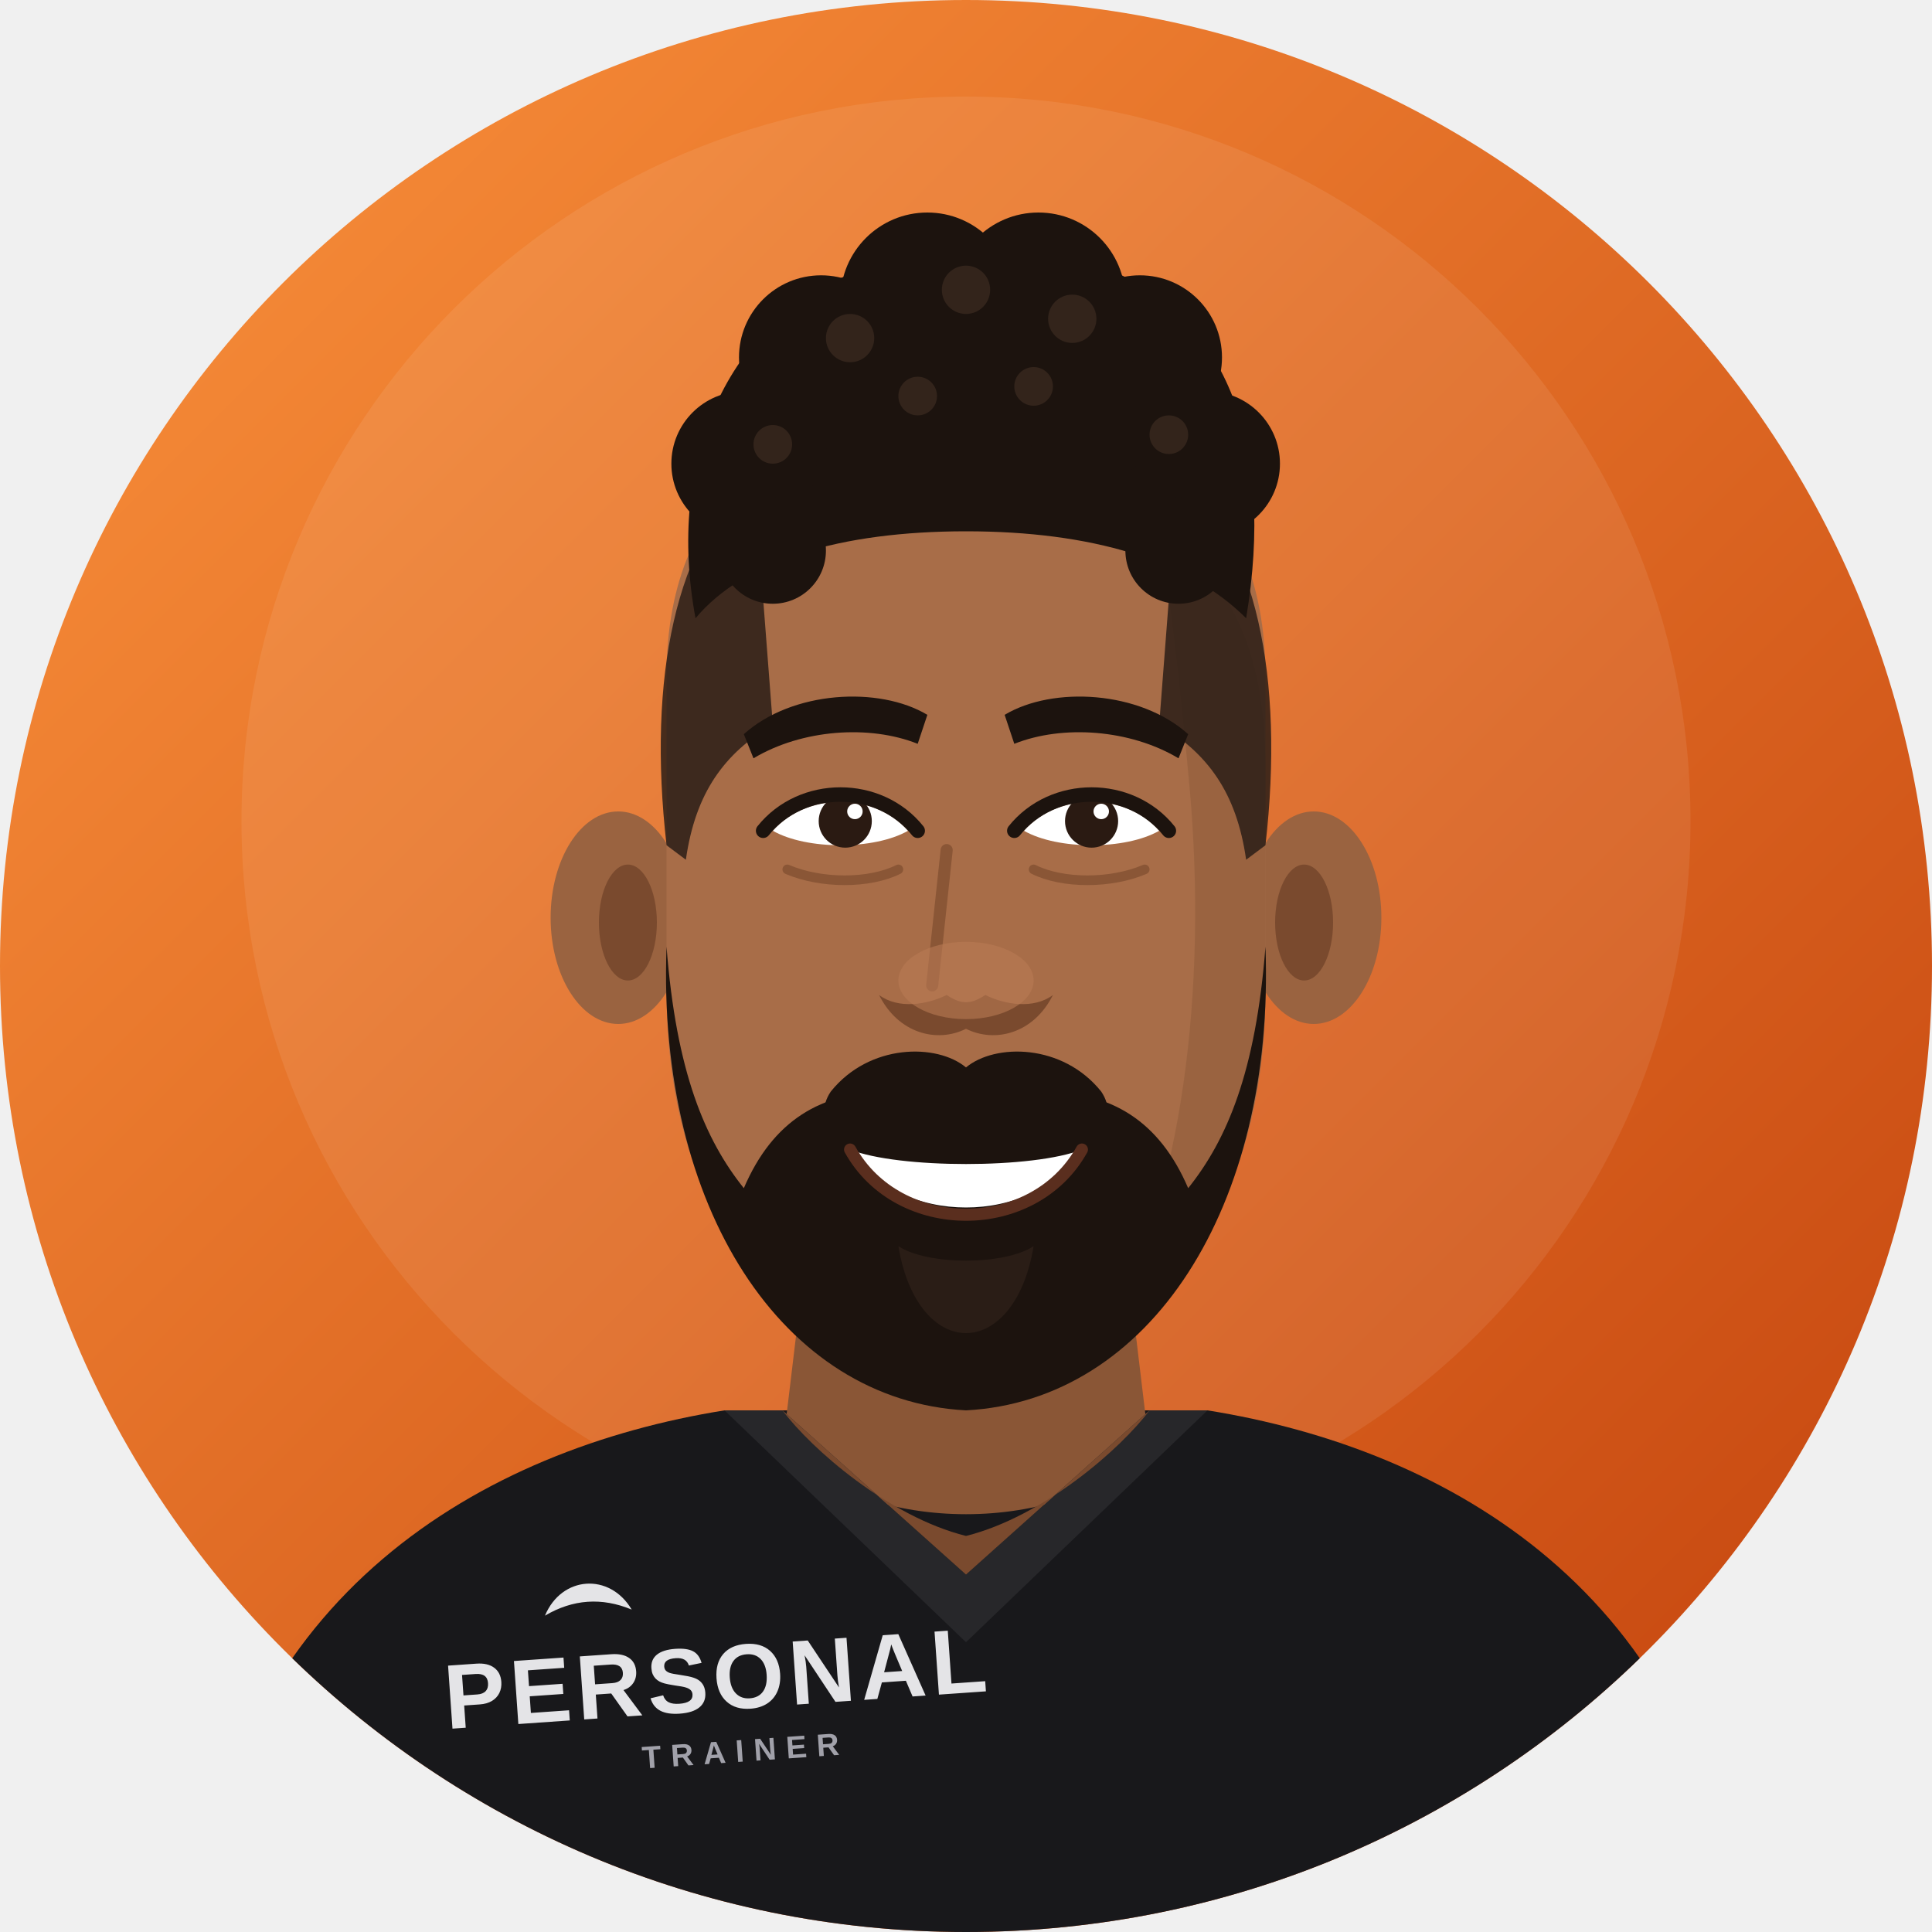
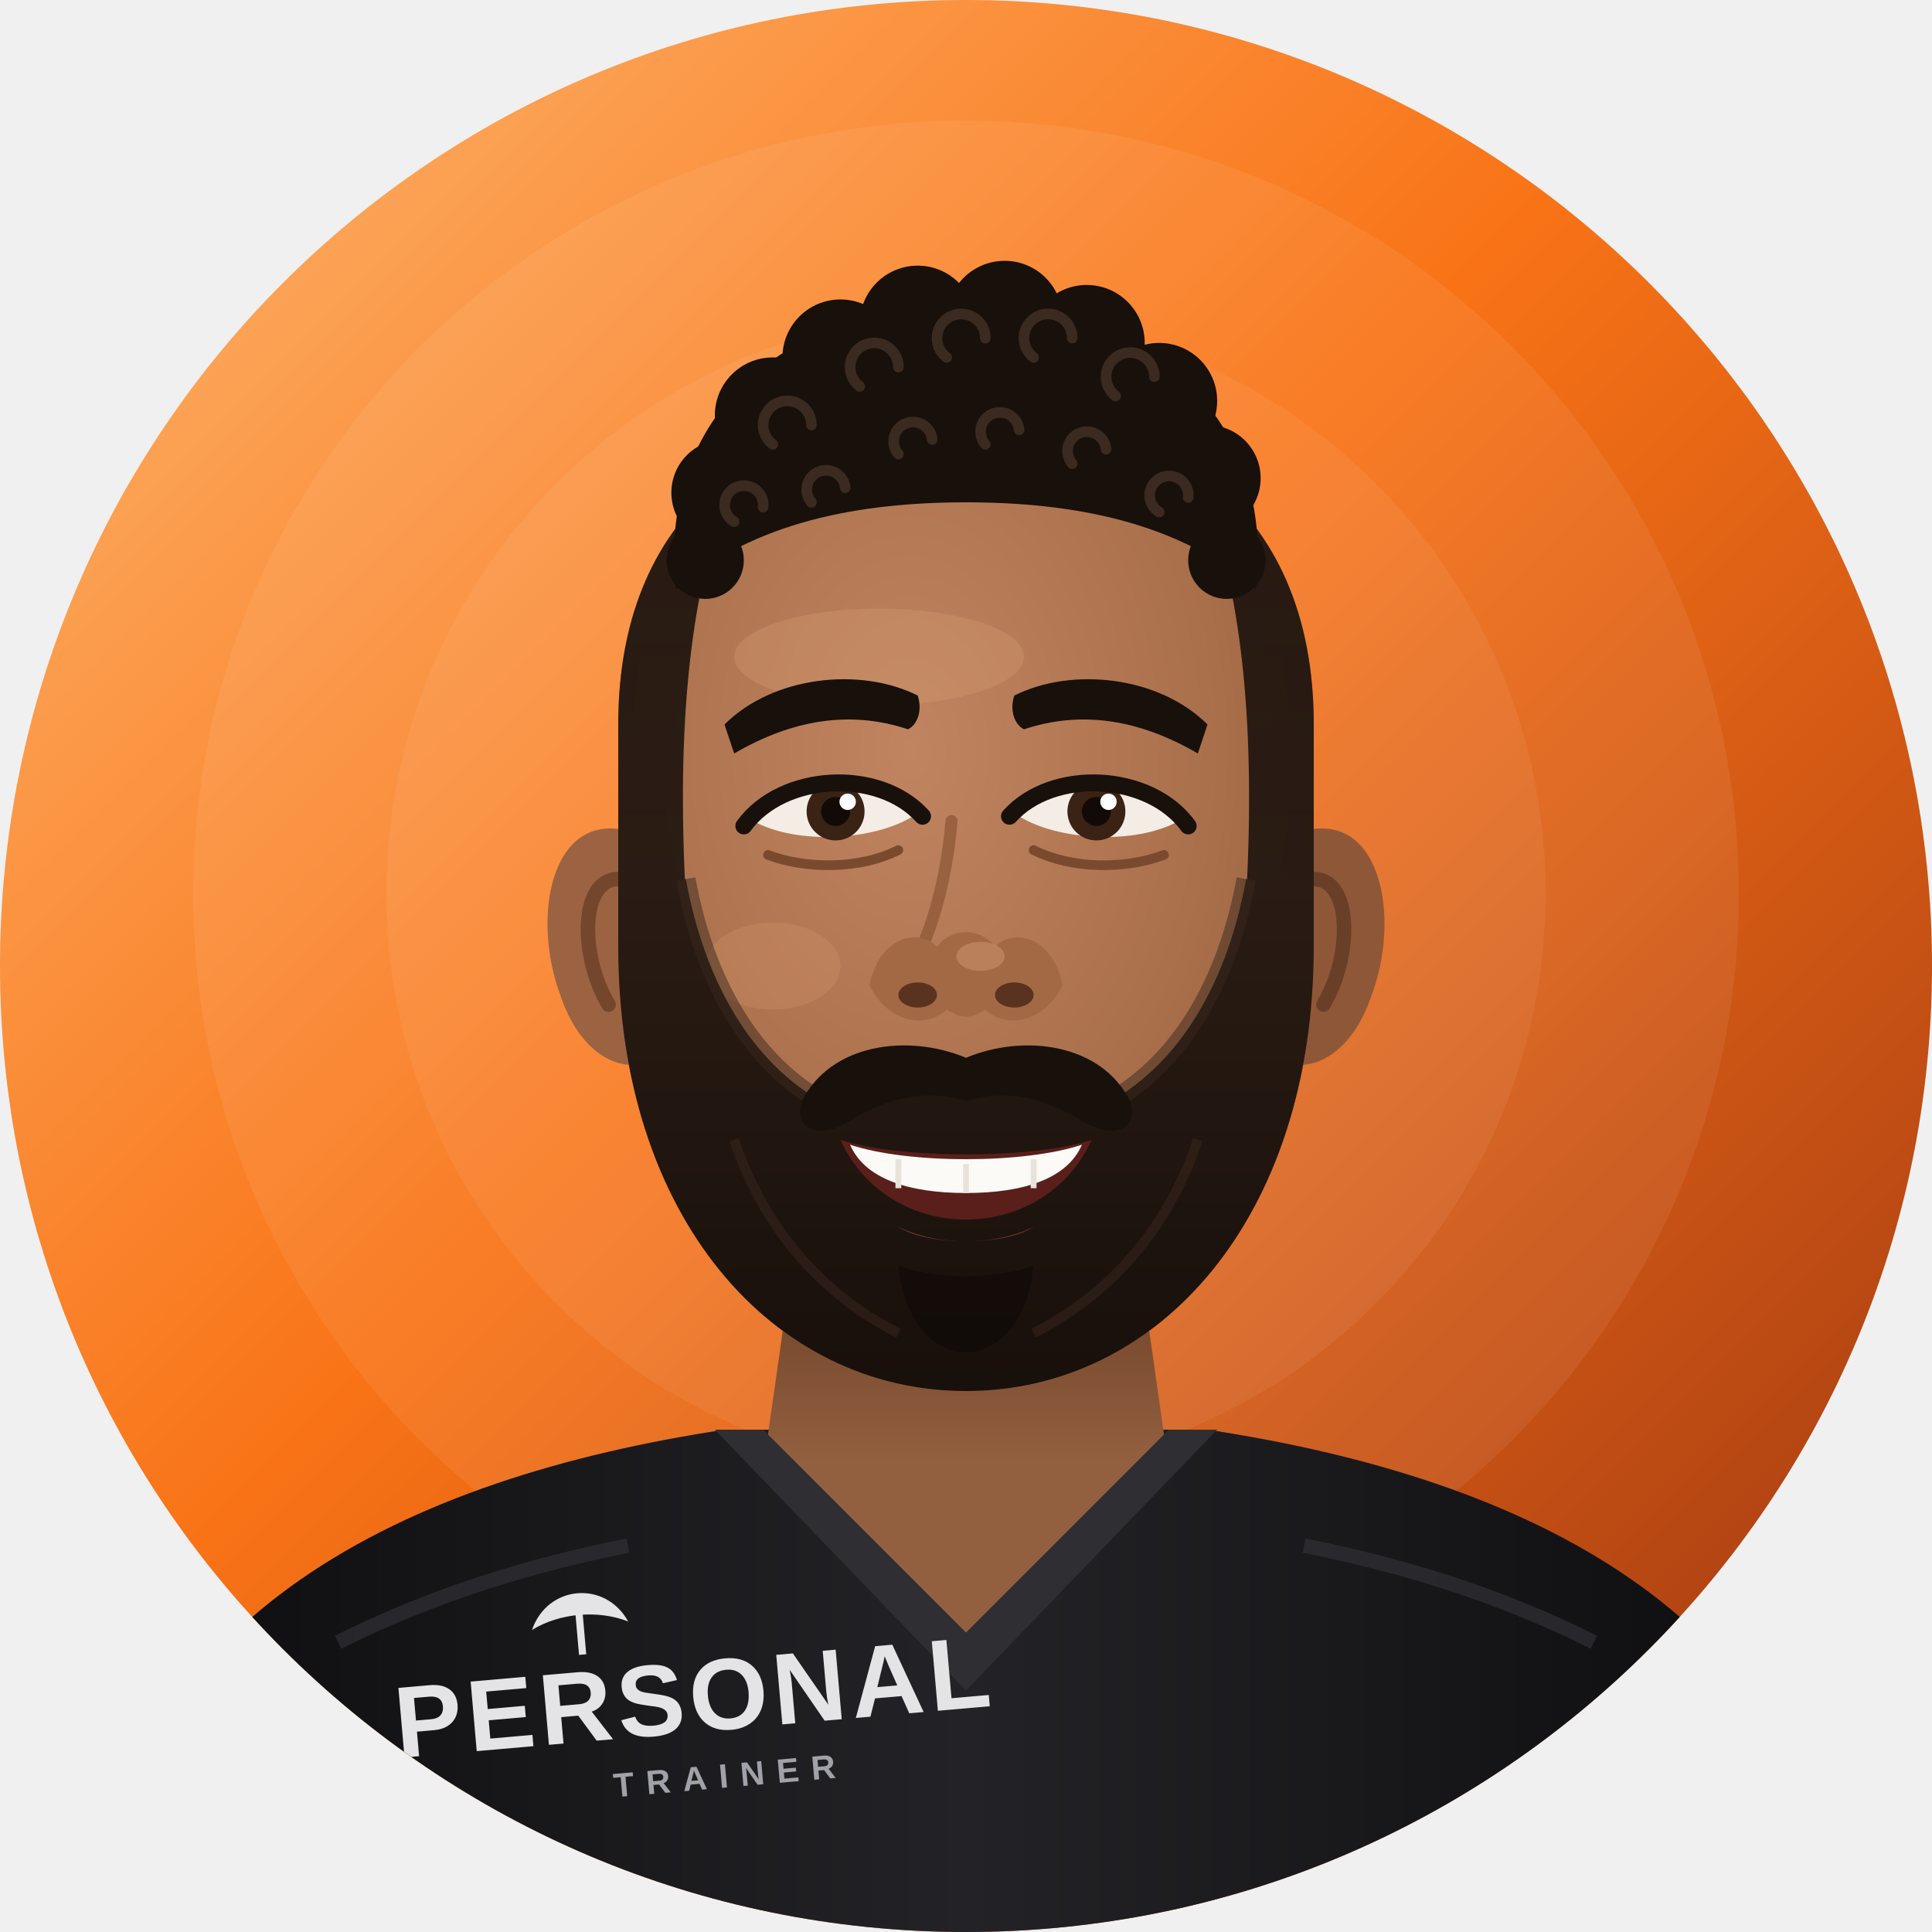
<svg xmlns="http://www.w3.org/2000/svg" viewBox="0 0 400 400" role="img" aria-label="Avatar ilustrado de Felipe Ferreira">
  <defs>
    <linearGradient id="bg" x1="0" y1="0" x2="1" y2="1">
-       <stop offset="0" stop-color="#fb923c" />
-       <stop offset="1" stop-color="#c2410c" />
+       <stop offset="0" stop-color="#fdba74" />
+       <stop offset=".45" stop-color="#f97316" />
+       <stop offset="1" stop-color="#9a3412" />
+     </linearGradient>
+     <radialGradient id="pele" cx=".42" cy=".35" r=".75">
+       <stop offset="0" stop-color="#c08560" />
+       <stop offset=".6" stop-color="#a96f4a" />
+       <stop offset="1" stop-color="#8e5838" />
+     </radialGradient>
+     <linearGradient id="pescoco" x1="0" y1="0" x2="0" y2="1">
+       <stop offset="0" stop-color="#6e4129" />
+       <stop offset=".5" stop-color="#93603f" />
+     </linearGradient>
+     <linearGradient id="camisa" x1="0" y1="0" x2="1" y2="0">
+       <stop offset="0" stop-color="#0c0c0e" />
+       <stop offset=".5" stop-color="#232327" />
+       <stop offset="1" stop-color="#0c0c0e" />
+     </linearGradient>
+     <linearGradient id="barba" x1="0" y1="0" x2="0" y2="1">
+       <stop offset="0" stop-color="#2a1c14" />
+       <stop offset="1" stop-color="#140d09" />
+     </linearGradient>
+     <linearGradient id="fade" x1="0" y1="0" x2="0" y2="1">
+       <stop offset="0" stop-color="#1a110c" stop-opacity=".9" />
+       <stop offset="1" stop-color="#1f150f" stop-opacity=".92" />
    </linearGradient>
    <clipPath id="circ">
      <circle cx="200" cy="200" r="200" />
    </clipPath>
+     <clipPath id="rosto">
+       <path d="M128 150 C128 104 160 84 200 84 C240 84 272 104 272 150 L272 196 C272 252 240 288 200 288 C160 288 128 252 128 196 Z" />
+     </clipPath>
  </defs>
  <g clip-path="url(#circ)">
    <rect width="400" height="400" fill="url(#bg)" />
-     <circle cx="200" cy="170" r="150" fill="#ffffff" opacity="0.08" />
-     <path d="M40 400 C48 330 100 300 150 292 L250 292 C300 300 352 330 360 400 Z" fill="#18181b" />
-     <path d="M168 250 L232 250 L238 300 C220 318 180 318 162 300 Z" fill="#8a5636" />
-     <path d="M150 292 L200 340 L250 292 L238 292 L200 326 L162 292 Z" fill="#27272a" />
-     <path d="M162 292 L200 326 L238 292 C232 300 216 314 200 318 C184 314 168 300 162 292 Z" fill="#7a4a2e" />
-     <g transform="translate(92 352) rotate(-4)">
-       <path d="M22 -16 C26 -24 36 -24 40 -16 C34 -19 28 -19 22 -16 Z" fill="#e4e4e7" />
-       <text x="0" y="6" font-family="Montserrat, Arial, sans-serif" font-weight="800" font-size="19" fill="#e4e4e7" letter-spacing="1">PERSONAL</text>
-       <text x="40" y="17" font-family="Montserrat, Arial, sans-serif" font-weight="600" font-size="6.5" fill="#a1a1aa" letter-spacing="2">TRAINER</text>
+     <circle cx="200" cy="185" r="160" fill="#fff" opacity=".07" />
+     <circle cx="200" cy="185" r="120" fill="#fff" opacity=".06" />
+     <path d="M18 400 C26 334 84 306 150 296 L250 296 C316 306 374 334 382 400 Z" fill="url(#camisa)" />
+     <path d="M70 340 C90 330 110 324 130 320" stroke="#2f2f35" stroke-width="3" fill="none" opacity=".7" />
+     <path d="M330 340 C310 330 290 324 270 320" stroke="#2f2f35" stroke-width="3" fill="none" opacity=".7" />
+     <path d="M164 262 L236 262 L242 304 L200 344 L158 304 Z" fill="url(#pescoco)" />
+     <path d="M148 296 L200 350 L252 296 L242 296 L200 338 L158 296 Z" fill="#2e2e33" />
+     <g transform="translate(82 360) rotate(-5)" fill="#e4e4e7">
+       <path d="M30 -20 C34 -29 46 -29 50 -20 C44 -23 36 -23 30 -20 Z" />
+       <path d="M40 -24 L40 -14" stroke="#e4e4e7" stroke-width="1.5" />
+       <text x="0" y="4" font-family="Montserrat, Arial, sans-serif" font-weight="800" font-size="21" letter-spacing="1">PERSONAL</text>
+       <text x="44" y="16" font-family="Montserrat, Arial, sans-serif" font-weight="700" font-size="7" fill="#a1a1aa" letter-spacing="2.5">TRAINER</text>
    </g>
-     <ellipse cx="128" cy="190" rx="14" ry="22" fill="#9a6340" />
-     <ellipse cx="272" cy="190" rx="14" ry="22" fill="#9a6340" />
-     <ellipse cx="130" cy="191" rx="6" ry="12" fill="#7a4a2e" />
-     <ellipse cx="270" cy="191" rx="6" ry="12" fill="#7a4a2e" />
-     <path d="M138 140 C138 100 165 84 200 84 C235 84 262 100 262 140 L262 205 C262 258 232 284 200 284 C168 284 138 258 138 205 Z" fill="#a86d48" />
-     <path d="M240 110 C258 122 262 140 262 160 L262 205 C262 240 248 262 230 274 C246 244 250 200 246 160 C244 138 242 122 240 110 Z" fill="#94603d" opacity="0.7" />
-     <path d="M138 175 C134 140 140 112 156 98 L160 150 C150 156 144 164 142 178 Z" fill="#2a1d16" opacity="0.85" />
-     <path d="M262 175 C266 140 260 112 244 98 L240 150 C250 156 256 164 258 178 Z" fill="#2a1d16" opacity="0.85" />
-     <g fill="#1c130e">
-       <path d="M144 128 C138 96 150 66 178 56 C196 48 214 48 230 56 C254 66 264 92 258 128 C246 116 226 110 200 110 C174 110 154 116 144 128 Z" />
-       <circle cx="154" cy="96" r="15" />
-       <circle cx="170" cy="74" r="17" />
-       <circle cx="192" cy="62" r="18" />
-       <circle cx="215" cy="62" r="18" />
-       <circle cx="236" cy="74" r="17" />
-       <circle cx="250" cy="96" r="15" />
-       <circle cx="160" cy="114" r="11" />
-       <circle cx="244" cy="114" r="11" />
-       <circle cx="182" cy="84" r="14" />
-       <circle cx="204" cy="80" r="15" />
-       <circle cx="226" cy="86" r="14" />
+     <g>
+       <path d="M130 172 C114 168 110 190 116 206 C120 218 128 222 134 220 Z" fill="#9b6342" />
+       <path d="M128 182 C120 182 120 198 126 208" stroke="#74462c" stroke-width="3" fill="none" stroke-linecap="round" />
+       <path d="M270 172 C286 168 290 190 284 206 C280 218 272 222 266 220 Z" fill="#8e5838" />
+       <path d="M272 182 C280 182 280 198 274 208" stroke="#6a3f27" stroke-width="3" fill="none" stroke-linecap="round" />
    </g>
-     <g fill="#33241b">
-       <circle cx="176" cy="70" r="5" />
-       <circle cx="200" cy="60" r="5" />
-       <circle cx="222" cy="66" r="5" />
-       <circle cx="160" cy="92" r="4" />
-       <circle cx="242" cy="90" r="4" />
-       <circle cx="190" cy="82" r="4" />
-       <circle cx="214" cy="80" r="4" />
+     <path d="M128 150 C128 104 160 84 200 84 C240 84 272 104 272 150 L272 196 C272 252 240 288 200 288 C160 288 128 252 128 196 Z" fill="url(#pele)" />
+     <g clip-path="url(#rosto)">
+       <ellipse cx="182" cy="136" rx="30" ry="10" fill="#d49a73" opacity=".35" />
+       <ellipse cx="160" cy="200" rx="14" ry="9" fill="#cf8f68" opacity=".35" />
+       <path d="M120 100 L150 104 C143 124 140 150 142 186 L120 186 Z" fill="url(#fade)" />
+       <path d="M280 100 L250 104 C257 124 260 150 258 186 L280 186 Z" fill="url(#fade)" />
+       <path d="M120 182 L142 182 C146 204 156 220 170 228 C184 222 216 222 230 228 C244 220 254 204 258 182 L280 182 L280 310 L120 310 Z" fill="url(#barba)" />
+       <path d="M142 182 C146 204 156 220 170 228" stroke="#3a281d" stroke-width="4" fill="none" opacity=".5" />
+       <path d="M258 182 C254 204 244 220 230 228" stroke="#3a281d" stroke-width="4" fill="none" opacity=".5" />
    </g>
-     <path d="M154 152 C164 143 182 142 192 148 L190 154 C180 150 166 151 156 157 Z" fill="#1c130e" />
-     <path d="M246 152 C236 143 218 142 208 148 L210 154 C220 150 234 151 244 157 Z" fill="#1c130e" />
-     <path d="M160 172 C167 164 181 164 188 172 C181 176 167 176 160 172 Z" fill="#ffffff" />
-     <path d="M212 172 C219 164 233 164 240 172 C233 176 219 176 212 172 Z" fill="#ffffff" />
-     <circle cx="175" cy="170" r="5.5" fill="#2a1a12" />
-     <circle cx="226" cy="170" r="5.5" fill="#2a1a12" />
-     <circle cx="177" cy="168" r="1.6" fill="#ffffff" />
-     <circle cx="228" cy="168" r="1.6" fill="#ffffff" />
-     <path d="M158 172 C166 162 182 162 190 172" fill="none" stroke="#1c130e" stroke-width="3" stroke-linecap="round" />
-     <path d="M210 172 C218 162 234 162 242 172" fill="none" stroke="#1c130e" stroke-width="3" stroke-linecap="round" />
-     <path d="M163 180 C170 183 180 183 186 180" fill="none" stroke="#8a5636" stroke-width="2" stroke-linecap="round" />
-     <path d="M214 180 C220 183 230 183 237 180" fill="none" stroke="#8a5636" stroke-width="2" stroke-linecap="round" />
-     <path d="M196 176 L193 204" fill="none" stroke="#8a5636" stroke-width="2.5" stroke-linecap="round" />
-     <path d="M182 206 C186 214 194 216 200 213 C206 216 214 214 218 206 C214 209 208 208 204 206 C201 208 199 208 196 206 C192 208 186 209 182 206 Z" fill="#7a4a2e" />
-     <ellipse cx="200" cy="203" rx="14" ry="8" fill="#b97a53" opacity="0.6" />
-     <path d="M138 196 C140 222 146 236 154 246 C160 232 170 226 184 226 L216 226 C230 226 240 232 246 246 C254 236 260 222 262 196 C264 250 238 290 200 292 C162 290 136 250 138 196 Z" fill="#1c130e" />
-     <path d="M172 226 C180 216 194 216 200 221 C206 216 220 216 228 226 C232 232 226 236 220 232 C212 228 206 228 200 230 C194 228 188 228 180 232 C174 236 168 232 172 226 Z" fill="#1c130e" />
-     <path d="M176 238 C186 254 214 254 224 238 C214 242 186 242 176 238 Z" fill="#ffffff" />
-     <path d="M176 238 C186 256 214 256 224 238" fill="none" stroke="#5a2e1e" stroke-width="2.5" stroke-linecap="round" />
-     <path d="M186 258 C192 262 208 262 214 258 C212 270 206 276 200 276 C194 276 188 270 186 258 Z" fill="#2a1d16" />
+     <g fill="#18100b">
+       <path d="M140 122 C136 88 160 64 200 62 C240 64 264 88 260 122 C244 108 222 104 200 104 C178 104 156 108 140 122 Z" />
+     </g>
+     <g fill="#18100b">
+       <circle cx="150" cy="102" r="11" />
+       <circle cx="160" cy="86" r="12" />
+       <circle cx="174" cy="74" r="12" />
+       <circle cx="190" cy="67" r="12" />
+       <circle cx="208" cy="66" r="12" />
+       <circle cx="225" cy="71" r="12" />
+       <circle cx="240" cy="83" r="12" />
+       <circle cx="250" cy="99" r="11" />
+       <circle cx="146" cy="116" r="8" />
+       <circle cx="254" cy="116" r="8" />
+     </g>
+     <g fill="none" stroke="#3b2a1f" stroke-width="2.2" stroke-linecap="round">
+       <path d="M160 92 a5 5 0 1 1 8 -4" />
+       <path d="M178 80 a5 5 0 1 1 8 -4" />
+       <path d="M196 74 a5 5 0 1 1 8 -4" />
+       <path d="M214 74 a5 5 0 1 1 8 -4" />
+       <path d="M231 82 a5 5 0 1 1 8 -4" />
+       <path d="M168 104 a4 4 0 1 1 7 -3" />
+       <path d="M186 94 a4 4 0 1 1 7 -3" />
+       <path d="M204 92 a4 4 0 1 1 7 -3" />
+       <path d="M222 96 a4 4 0 1 1 7 -3" />
+       <path d="M152 108 a4 4 0 1 1 6 -3" />
+       <path d="M240 106 a4 4 0 1 1 6 -3" />
+     </g>
+     <path d="M150 150 C160 140 178 138 190 144 C191 147 190 150 188 151 C176 147 164 149 152 156 Z" fill="#18100b" />
+     <path d="M250 150 C240 140 222 138 210 144 C209 147 210 150 212 151 C224 147 236 149 248 156 Z" fill="#18100b" />
+     <g>
+       <path d="M156 170 C163 162 181 161 189 169 C181 174 165 175 156 170 Z" fill="#f4ede6" />
+       <circle cx="173" cy="168" r="6" fill="#3a2215" />
+       <circle cx="173" cy="168" r="3" fill="#120a06" />
+       <circle cx="175.5" cy="166" r="1.7" fill="#fff" />
+       <path d="M154 171 C162 160 182 159 191 169" stroke="#18100b" stroke-width="3.5" fill="none" stroke-linecap="round" />
+       <path d="M159 177 C167 180 178 180 186 176" stroke="#7a4a2e" stroke-width="2" fill="none" stroke-linecap="round" />
+       <path d="M244 170 C237 162 219 161 211 169 C219 174 235 175 244 170 Z" fill="#f4ede6" />
+       <circle cx="227" cy="168" r="6" fill="#3a2215" />
+       <circle cx="227" cy="168" r="3" fill="#120a06" />
+       <circle cx="229.5" cy="166" r="1.7" fill="#fff" />
+       <path d="M246 171 C238 160 218 159 209 169" stroke="#18100b" stroke-width="3.5" fill="none" stroke-linecap="round" />
+       <path d="M241 177 C233 180 222 180 214 176" stroke="#7a4a2e" stroke-width="2" fill="none" stroke-linecap="round" />
+     </g>
+     <path d="M197 170 C196 182 193 192 190 198" stroke="#8a5434" stroke-width="2.5" fill="none" stroke-linecap="round" opacity=".7" />
+     <path d="M180 204 C182 194 190 192 194 196 C197 192 203 192 206 196 C210 192 218 194 220 204 C216 212 208 213 204 209 C201 211 199 211 196 209 C192 213 184 212 180 204 Z" fill="#a36945" />
+     <ellipse cx="190" cy="206" rx="4" ry="2.6" fill="#5a3320" />
+     <ellipse cx="210" cy="206" rx="4" ry="2.6" fill="#5a3320" />
+     <ellipse cx="203" cy="198" rx="5" ry="3" fill="#c99069" opacity=".6" />
+     <path d="M166 228 C172 216 188 214 200 219 C212 214 228 216 234 228 C236 234 230 236 224 232 C214 226 206 226 200 228 C194 226 186 226 176 232 C170 236 164 234 166 228 Z" fill="#18100b" />
+     <path d="M174 236 C184 258 216 258 226 236 C214 240 186 240 174 236 Z" fill="#5a1f1a" />
+     <path d="M176 237 C188 241 212 241 224 237 C221 244 212 247 200 247 C188 247 179 244 176 237 Z" fill="#fbfaf7" />
+     <path d="M186 240 L186 246 M200 241 L200 247 M214 240 L214 246" stroke="#e7e2da" stroke-width="1.2" />
+     <path d="M186 254 C194 258 206 258 214 254 C208 258 192 258 186 254 Z" fill="#7a3a2c" />
+     <path d="M186 262 C194 265 206 265 214 262 C213 273 207 280 200 280 C193 280 187 273 186 262 Z" fill="#0d0805" opacity=".6" />
+     <path d="M152 236 C158 254 170 268 186 276" stroke="#3a281d" stroke-width="2" fill="none" opacity=".5" />
+     <path d="M248 236 C242 254 230 268 214 276" stroke="#3a281d" stroke-width="2" fill="none" opacity=".5" />
  </g>
</svg>
